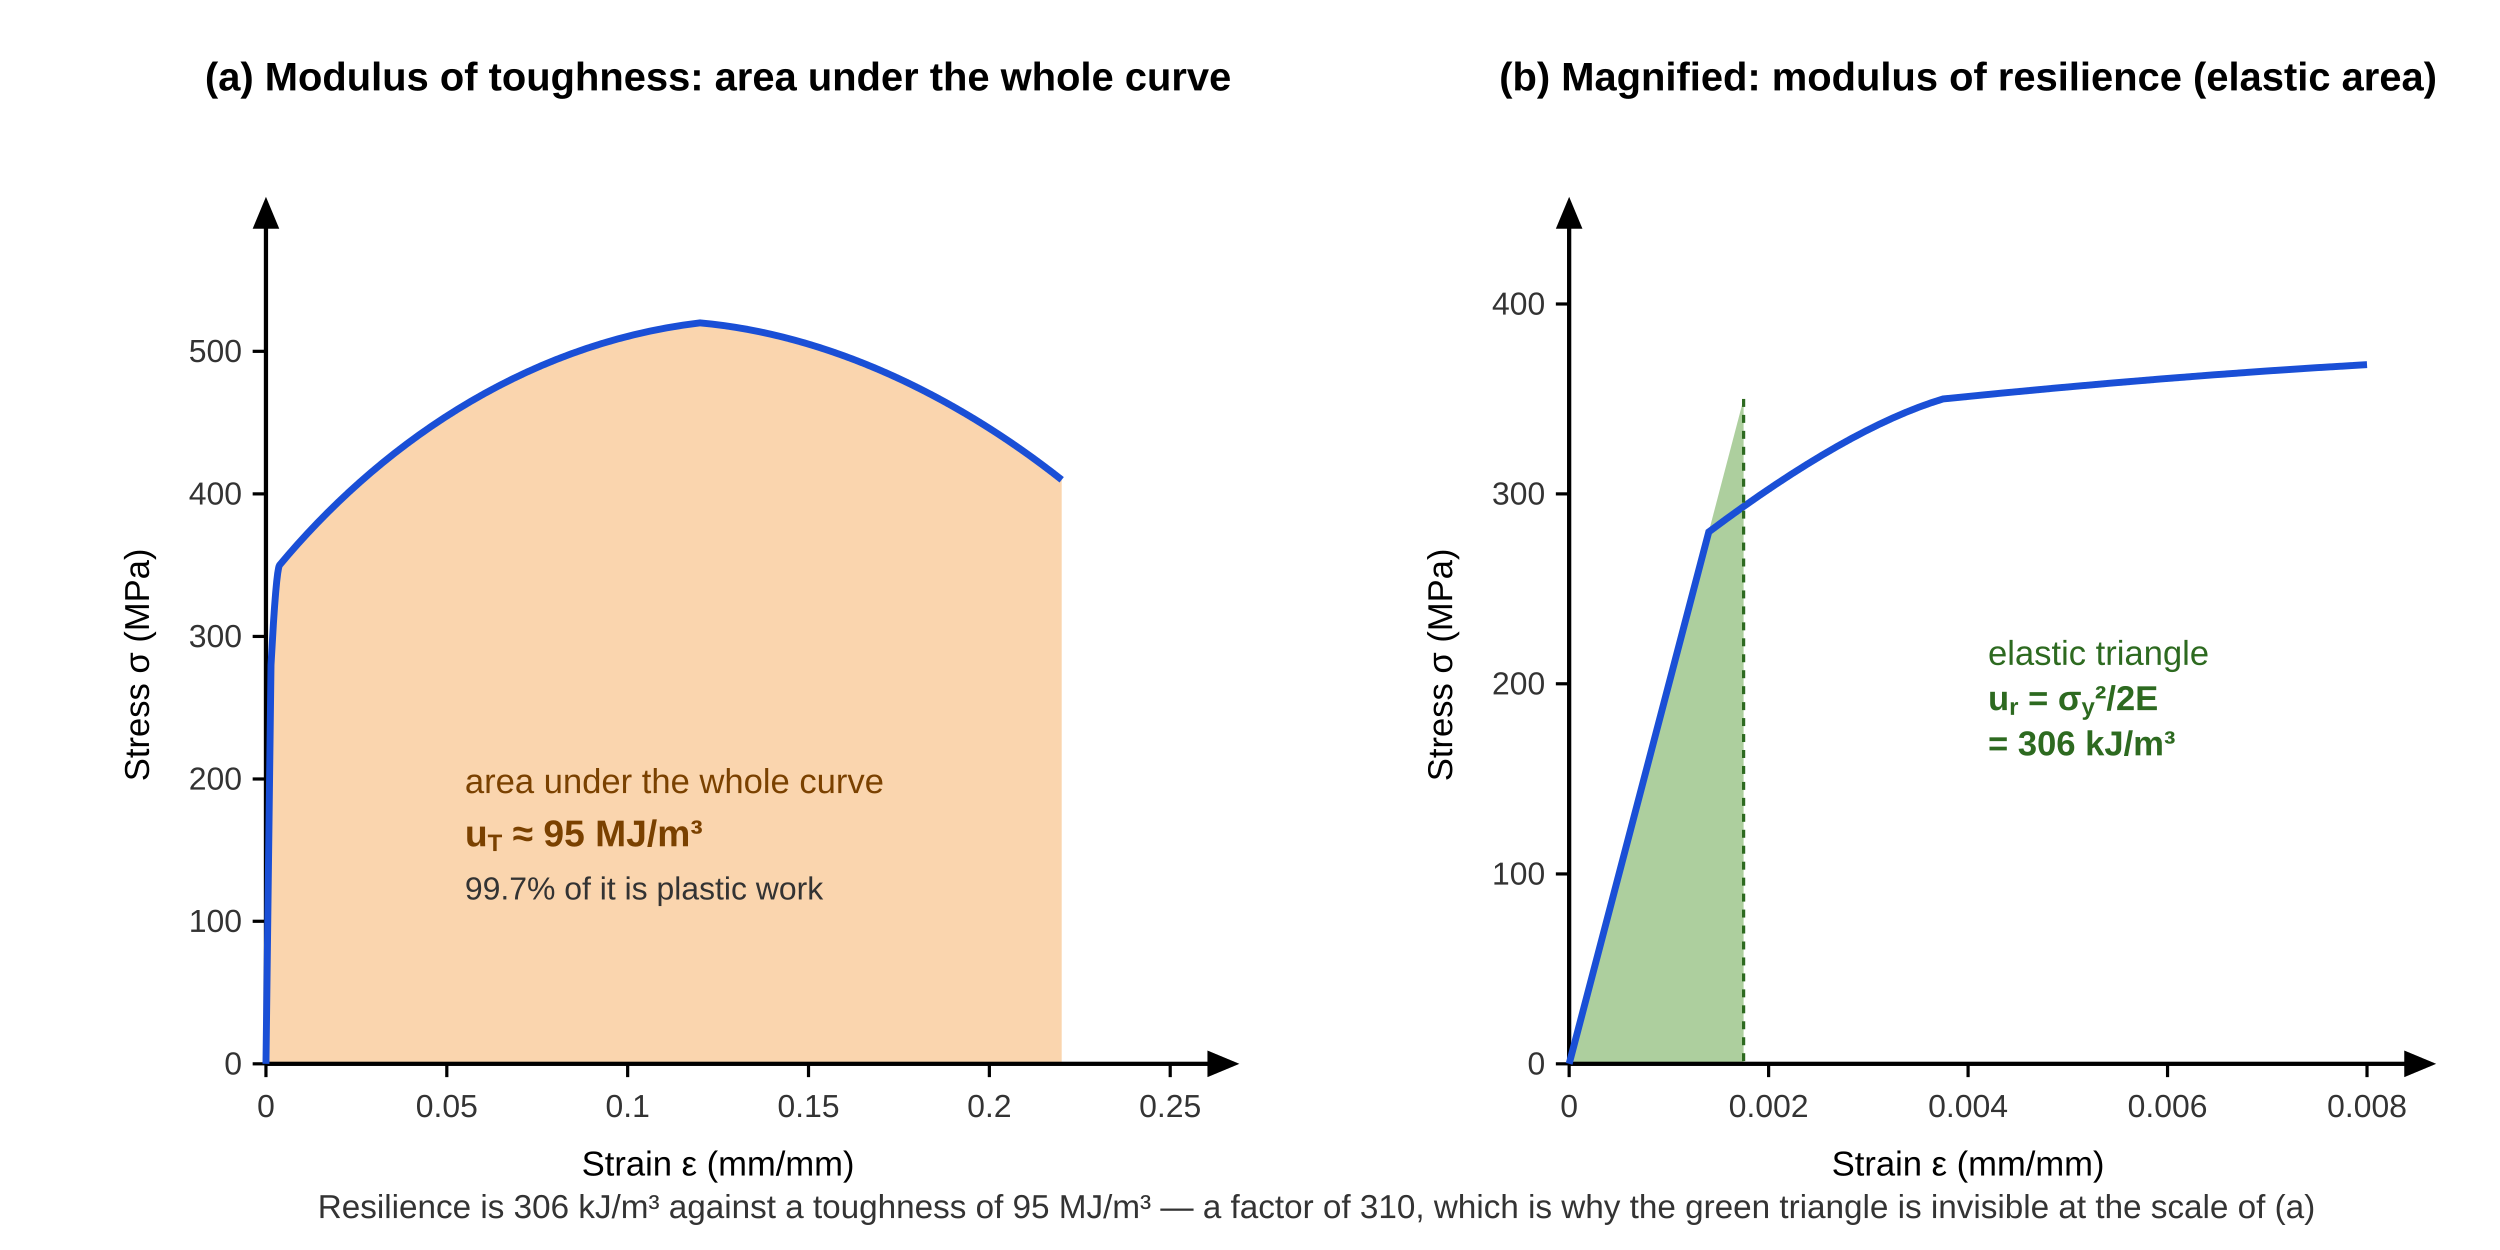
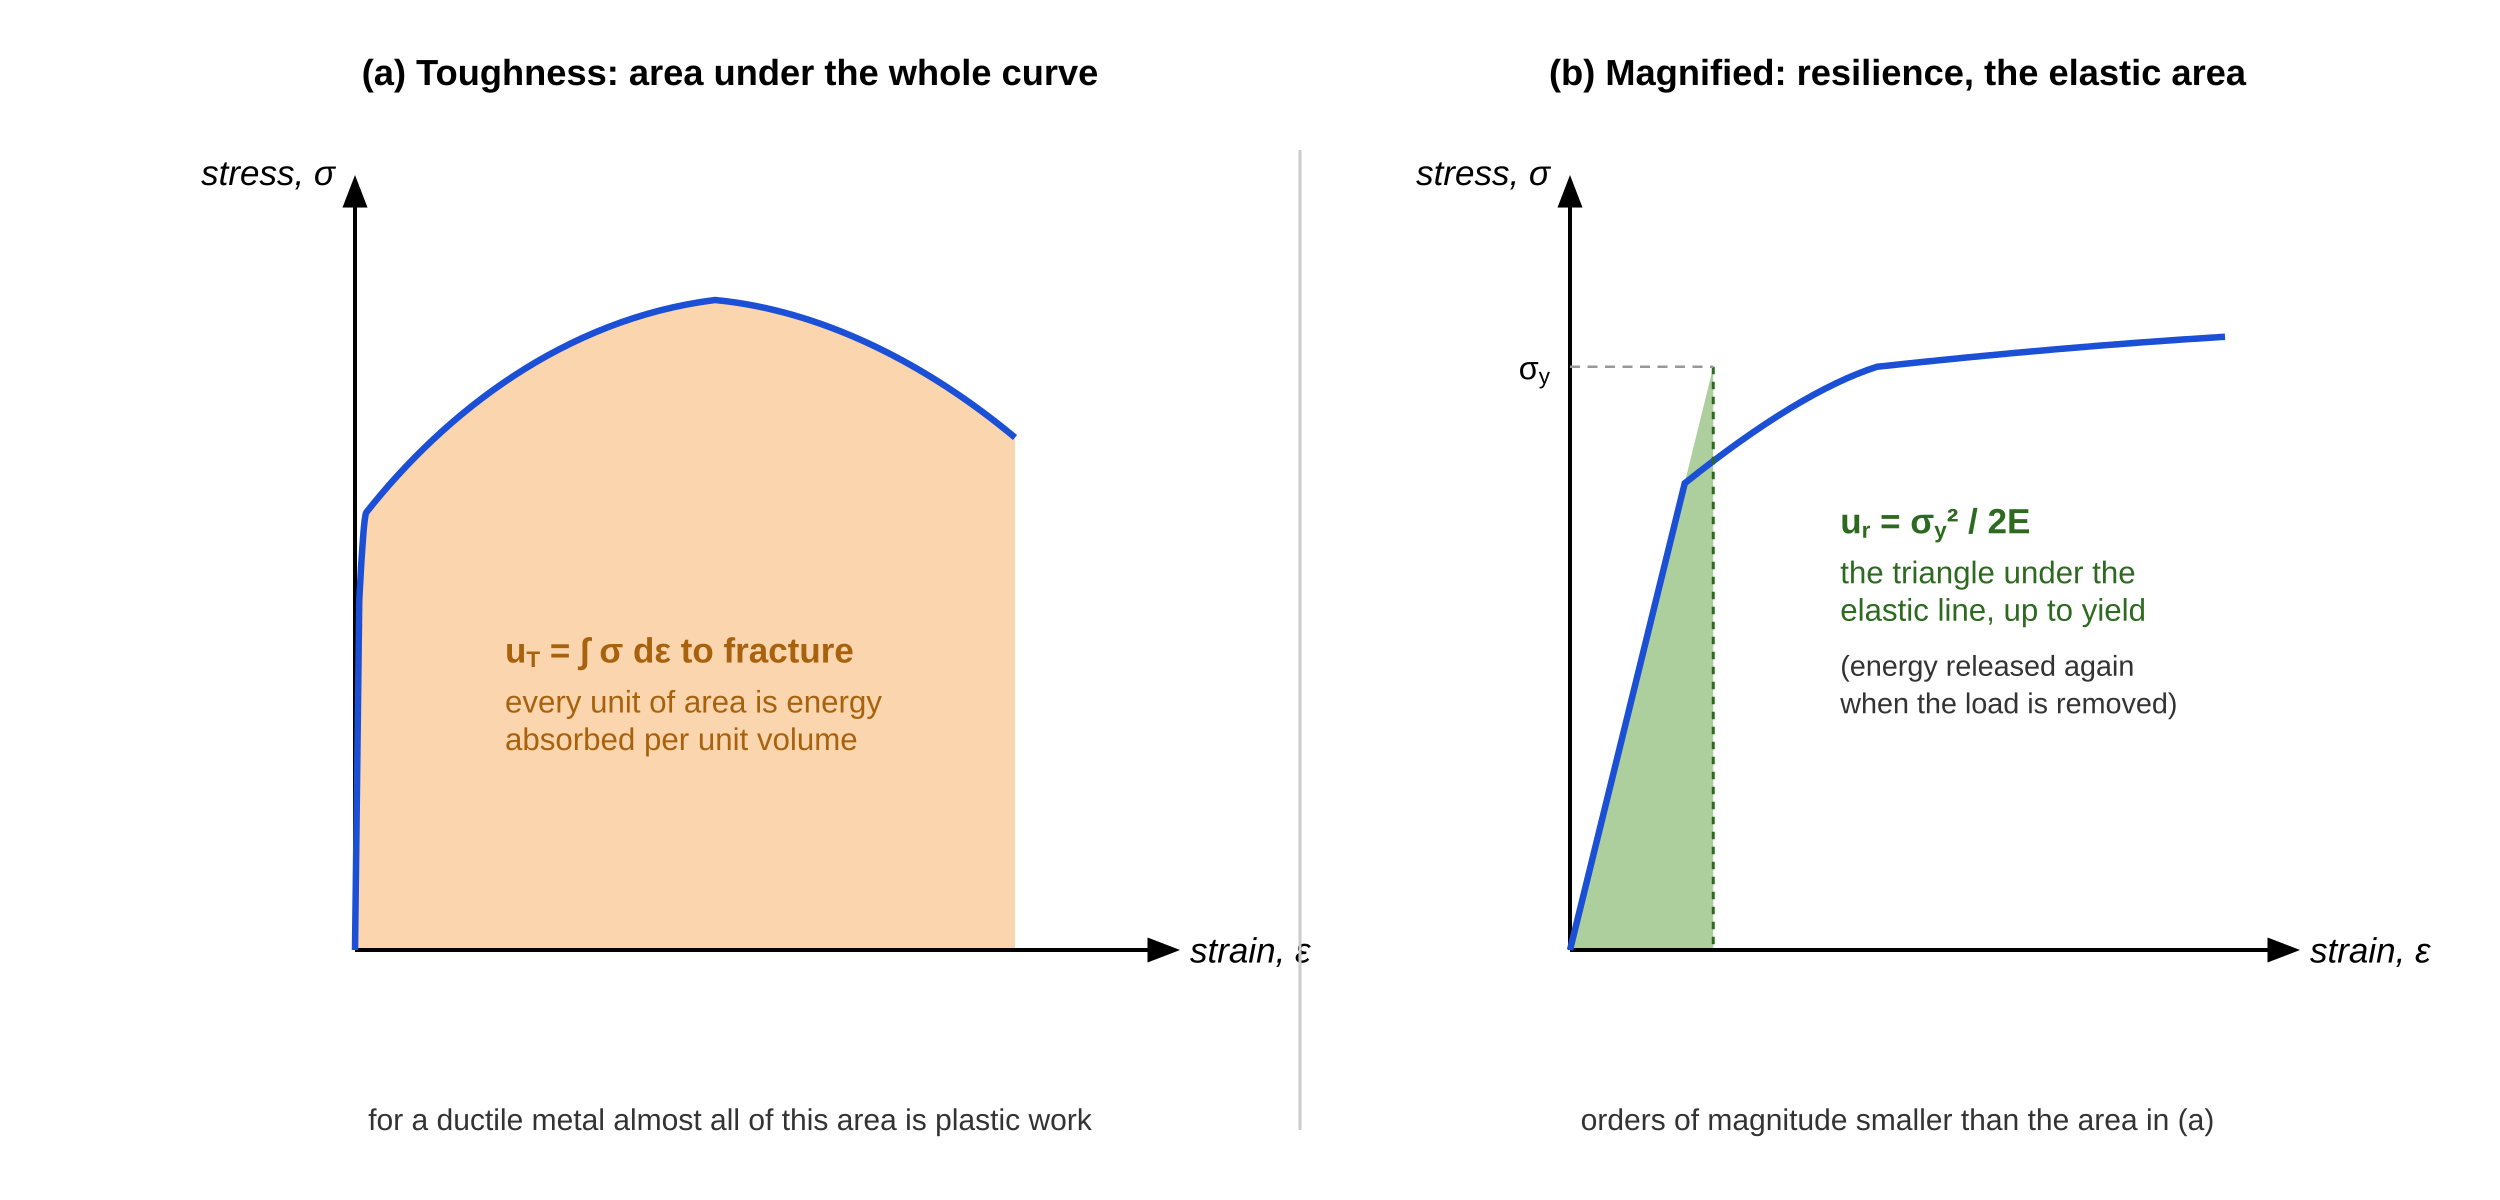
- <svg xmlns="http://www.w3.org/2000/svg" viewBox="0 0 940 470" width="940" height="470">
-   <rect width="940" height="470" fill="white" />
-   <text x="270" y="34" font-family="Arial, Helvetica, sans-serif" font-size="15" font-weight="bold" fill="#000" text-anchor="middle">(a) Modulus of toughness: area under the whole curve</text>
-   <path d="M100.0,400.0 L101.9,250.0 Q103.8,214.4 105.1,212.5 C140.8,169.6 195.2,129.5 263.2,121.4 C310.8,125.7 358.4,148.2 399.2,180.4 L399.2,400.0 L100.0,400.0 Z" fill="#f6b26b" fill-opacity="0.55" stroke="none" />
-   <line x1="100" y1="400" x2="100" y2="82" stroke="#000" stroke-width="1.6" />
-   <polygon points="100,74 95,86 105,86" fill="#000" />
-   <line x1="100" y1="400" x2="458" y2="400" stroke="#000" stroke-width="1.6" />
-   <polygon points="466,400 454,395 454,405" fill="#000" />
-   <line x1="100.0" y1="400" x2="100.0" y2="405" stroke="#000" stroke-width="1.2" />
-   <text x="100.0" y="420" font-family="Arial, Helvetica, sans-serif" font-size="12" fill="#333" text-anchor="middle">0</text>
-   <line x1="168.0" y1="400" x2="168.0" y2="405" stroke="#000" stroke-width="1.2" />
-   <text x="168.0" y="420" font-family="Arial, Helvetica, sans-serif" font-size="12" fill="#333" text-anchor="middle">0.05</text>
-   <line x1="236.0" y1="400" x2="236.0" y2="405" stroke="#000" stroke-width="1.2" />
-   <text x="236.0" y="420" font-family="Arial, Helvetica, sans-serif" font-size="12" fill="#333" text-anchor="middle">0.1</text>
-   <line x1="304.0" y1="400" x2="304.0" y2="405" stroke="#000" stroke-width="1.2" />
-   <text x="304.0" y="420" font-family="Arial, Helvetica, sans-serif" font-size="12" fill="#333" text-anchor="middle">0.15</text>
-   <line x1="372.0" y1="400" x2="372.0" y2="405" stroke="#000" stroke-width="1.2" />
-   <text x="372.0" y="420" font-family="Arial, Helvetica, sans-serif" font-size="12" fill="#333" text-anchor="middle">0.2</text>
-   <line x1="440.0" y1="400" x2="440.0" y2="405" stroke="#000" stroke-width="1.2" />
-   <text x="440.0" y="420" font-family="Arial, Helvetica, sans-serif" font-size="12" fill="#333" text-anchor="middle">0.25</text>
-   <line x1="95" y1="400.0" x2="100" y2="400.0" stroke="#000" stroke-width="1.2" />
-   <text x="91" y="404.0" font-family="Arial, Helvetica, sans-serif" font-size="12" fill="#333" text-anchor="end">0</text>
-   <line x1="95" y1="346.4" x2="100" y2="346.4" stroke="#000" stroke-width="1.2" />
-   <text x="91" y="350.4" font-family="Arial, Helvetica, sans-serif" font-size="12" fill="#333" text-anchor="end">100</text>
-   <line x1="95" y1="292.9" x2="100" y2="292.9" stroke="#000" stroke-width="1.2" />
-   <text x="91" y="296.9" font-family="Arial, Helvetica, sans-serif" font-size="12" fill="#333" text-anchor="end">200</text>
-   <line x1="95" y1="239.3" x2="100" y2="239.3" stroke="#000" stroke-width="1.2" />
-   <text x="91" y="243.3" font-family="Arial, Helvetica, sans-serif" font-size="12" fill="#333" text-anchor="end">300</text>
-   <line x1="95" y1="185.7" x2="100" y2="185.7" stroke="#000" stroke-width="1.2" />
-   <text x="91" y="189.7" font-family="Arial, Helvetica, sans-serif" font-size="12" fill="#333" text-anchor="end">400</text>
-   <line x1="95" y1="132.1" x2="100" y2="132.1" stroke="#000" stroke-width="1.2" />
-   <text x="91" y="136.1" font-family="Arial, Helvetica, sans-serif" font-size="12" fill="#333" text-anchor="end">500</text>
-   <text x="270" y="442" font-family="Arial, Helvetica, sans-serif" font-size="13" fill="#000" text-anchor="middle">Strain ε (mm/mm)</text>
-   <text x="56" y="250" font-family="Arial, Helvetica, sans-serif" font-size="13" fill="#000" text-anchor="middle" transform="rotate(-90 56 250)">Stress σ (MPa)</text>
-   <path d="M100.0,400.0 L101.9,250.0 Q103.8,214.4 105.1,212.5 C140.8,169.6 195.2,129.5 263.2,121.4 C310.8,125.7 358.4,148.2 399.2,180.4" fill="none" stroke="#1a4fd6" stroke-width="2.6" />
-   <text x="174.8" y="298.2" font-family="Arial, Helvetica, sans-serif" font-size="13" fill="#7a4100">area under the whole curve</text>
-   <text x="174.8" y="318.2" font-family="Arial, Helvetica, sans-serif" font-size="14" font-weight="bold" fill="#7a4100">u<tspan baseline-shift="sub" font-size="9">T</tspan> ≈ 95 MJ/m³</text>
-   <text x="174.8" y="338.2" font-family="Arial, Helvetica, sans-serif" font-size="12" fill="#333">99.7% of it is plastic work</text>
-   <text x="740" y="34" font-family="Arial, Helvetica, sans-serif" font-size="15" font-weight="bold" fill="#000" text-anchor="middle">(b) Magnified: modulus of resilience (elastic area)</text>
-   <polygon points="590.0,400.0 655.6,150.0 655.6,400.0" fill="#6aa84f" fill-opacity="0.55" />
-   <line x1="590" y1="400" x2="590" y2="82" stroke="#000" stroke-width="1.6" />
-   <polygon points="590,74 585,86 595,86" fill="#000" />
-   <line x1="590" y1="400" x2="908" y2="400" stroke="#000" stroke-width="1.6" />
-   <polygon points="916,400 904,395 904,405" fill="#000" />
-   <line x1="590.0" y1="400" x2="590.0" y2="405" stroke="#000" stroke-width="1.2" />
-   <text x="590.0" y="420" font-family="Arial, Helvetica, sans-serif" font-size="12" fill="#333" text-anchor="middle">0</text>
-   <line x1="665.0" y1="400" x2="665.0" y2="405" stroke="#000" stroke-width="1.2" />
-   <text x="665.0" y="420" font-family="Arial, Helvetica, sans-serif" font-size="12" fill="#333" text-anchor="middle">0.002</text>
-   <line x1="740.0" y1="400" x2="740.0" y2="405" stroke="#000" stroke-width="1.2" />
-   <text x="740.0" y="420" font-family="Arial, Helvetica, sans-serif" font-size="12" fill="#333" text-anchor="middle">0.004</text>
-   <line x1="815.0" y1="400" x2="815.0" y2="405" stroke="#000" stroke-width="1.2" />
-   <text x="815.0" y="420" font-family="Arial, Helvetica, sans-serif" font-size="12" fill="#333" text-anchor="middle">0.006</text>
-   <line x1="890.0" y1="400" x2="890.0" y2="405" stroke="#000" stroke-width="1.2" />
-   <text x="890.0" y="420" font-family="Arial, Helvetica, sans-serif" font-size="12" fill="#333" text-anchor="middle">0.008</text>
-   <line x1="585" y1="400.0" x2="590" y2="400.0" stroke="#000" stroke-width="1.2" />
-   <text x="581" y="404.0" font-family="Arial, Helvetica, sans-serif" font-size="12" fill="#333" text-anchor="end">0</text>
-   <line x1="585" y1="328.6" x2="590" y2="328.6" stroke="#000" stroke-width="1.2" />
-   <text x="581" y="332.6" font-family="Arial, Helvetica, sans-serif" font-size="12" fill="#333" text-anchor="end">100</text>
-   <line x1="585" y1="257.1" x2="590" y2="257.1" stroke="#000" stroke-width="1.2" />
-   <text x="581" y="261.1" font-family="Arial, Helvetica, sans-serif" font-size="12" fill="#333" text-anchor="end">200</text>
-   <line x1="585" y1="185.7" x2="590" y2="185.7" stroke="#000" stroke-width="1.2" />
-   <text x="581" y="189.7" font-family="Arial, Helvetica, sans-serif" font-size="12" fill="#333" text-anchor="end">300</text>
-   <line x1="585" y1="114.3" x2="590" y2="114.3" stroke="#000" stroke-width="1.2" />
-   <text x="581" y="118.3" font-family="Arial, Helvetica, sans-serif" font-size="12" fill="#333" text-anchor="end">400</text>
-   <text x="740" y="442" font-family="Arial, Helvetica, sans-serif" font-size="13" fill="#000" text-anchor="middle">Strain ε (mm/mm)</text>
-   <text x="546" y="250" font-family="Arial, Helvetica, sans-serif" font-size="13" fill="#000" text-anchor="middle" transform="rotate(-90 546 250)">Stress σ (MPa)</text>
-   <path d="M590.0,400.0 L642.5,200.0 Q695.0,160.7 730.6,150.0 Q815.0,141.4 890.0,137.1" fill="none" stroke="#1a4fd6" stroke-width="2.6" />
-   <line x1="655.6" y1="150.0" x2="655.6" y2="400.0" stroke="#2d6a20" stroke-width="1.2" stroke-dasharray="3,3" />
-   <text x="747.5" y="250.0" font-family="Arial, Helvetica, sans-serif" font-size="13" fill="#2d6a20">elastic triangle</text>
-   <text x="747.5" y="267.0" font-family="Arial, Helvetica, sans-serif" font-size="13" font-weight="bold" fill="#2d6a20">u<tspan baseline-shift="sub" font-size="9">r</tspan> = σ<tspan baseline-shift="sub" font-size="9">y</tspan>²/2E</text>
-   <text x="747.5" y="284.0" font-family="Arial, Helvetica, sans-serif" font-size="13" font-weight="bold" fill="#2d6a20">= 306 kJ/m³</text>
-   <text x="495" y="458" font-family="Arial, Helvetica, sans-serif" font-size="12.5" fill="#333" text-anchor="middle">Resilience is 306 kJ/m³ against a toughness of 95 MJ/m³ — a factor of 310, which is why the green triangle is invisible at the scale of (a)</text>
+ <svg xmlns="http://www.w3.org/2000/svg" viewBox="0 0 1000 480" width="1000" height="480">
+   <rect width="1000" height="480" fill="white" />
+   <text x="292.0" y="34.0" font-family="Arial, Helvetica, sans-serif" font-size="14.5" fill="#000" text-anchor="middle" font-weight="bold">(a) Toughness: area under the whole curve</text>
+   <path d="M142.0,380.0 L143.7,240.0 Q145.4,206.8 146.5,205.0 C178.0,165.0 226.0,127.5 286.0,120.0 C328.0,124.0 370.0,145.0 406.0,175.0 L406.0,380.0 L142.0,380.0 Z" fill="#f6b26b" fill-opacity="0.55" stroke="none" stroke-width="0" />
+   <line x1="142.0" y1="380.0" x2="142.0" y2="80.0" stroke="#000" stroke-width="1.6" />
+   <polygon points="142,70 137,83 147,83" fill="#000" />
+   <line x1="142.0" y1="380.0" x2="462.0" y2="380.0" stroke="#000" stroke-width="1.6" />
+   <polygon points="472,380 459,375 459,385" fill="#000" />
+   <text x="476.0" y="385.0" font-family="Arial, Helvetica, sans-serif" font-size="14" fill="#000" text-anchor="start" font-weight="normal" font-style="italic">strain, ε</text>
+   <text x="134.0" y="74.0" font-family="Arial, Helvetica, sans-serif" font-size="14" fill="#000" text-anchor="end" font-weight="normal" font-style="italic">stress, σ</text>
+   <path d="M142.0,380.0 L143.7,240.0 Q145.4,206.8 146.5,205.0 C178.0,165.0 226.0,127.5 286.0,120.0 C328.0,124.0 370.0,145.0 406.0,175.0" fill="none" fill-opacity="1.0" stroke="#1a4fd6" stroke-width="2.6" />
+   <text x="202.0" y="265.0" font-family="Arial, Helvetica, sans-serif" font-size="14" fill="#a8620d" text-anchor="start" font-weight="bold">u<tspan baseline-shift="sub" font-size="9">T</tspan> = ∫ σ dε   to fracture</text>
+   <text x="202.0" y="285.0" font-family="Arial, Helvetica, sans-serif" font-size="12.5" fill="#a8620d" text-anchor="start" font-weight="normal">every unit of area is energy</text>
+   <text x="202.0" y="300.0" font-family="Arial, Helvetica, sans-serif" font-size="12.5" fill="#a8620d" text-anchor="start" font-weight="normal">absorbed per unit volume</text>
+   <text x="292.0" y="452.0" font-family="Arial, Helvetica, sans-serif" font-size="12" fill="#333" text-anchor="middle" font-weight="normal">for a ductile metal almost all of this area is plastic work</text>
+   <line x1="520.0" y1="60.0" x2="520.0" y2="452.0" stroke="#ccc" stroke-width="1.2" />
+   <text x="759.0" y="34.0" font-family="Arial, Helvetica, sans-serif" font-size="14.5" fill="#000" text-anchor="middle" font-weight="bold">(b) Magnified: resilience, the elastic area</text>
+   <polygon points="628.0,380.0 685.3,146.7 685.3,380.0" fill="#6aa84f" fill-opacity="0.55" stroke="none" stroke-width="0" />
+   <line x1="628.0" y1="380.0" x2="628.0" y2="80.0" stroke="#000" stroke-width="1.6" />
+   <polygon points="628,70 623,83 633,83" fill="#000" />
+   <line x1="628.0" y1="380.0" x2="910.0" y2="380.0" stroke="#000" stroke-width="1.6" />
+   <polygon points="920,380 907,375 907,385" fill="#000" />
+   <text x="924.0" y="385.0" font-family="Arial, Helvetica, sans-serif" font-size="14" fill="#000" text-anchor="start" font-weight="normal" font-style="italic">strain, ε</text>
+   <text x="620.0" y="74.0" font-family="Arial, Helvetica, sans-serif" font-size="14" fill="#000" text-anchor="end" font-weight="normal" font-style="italic">stress, σ</text>
+   <path d="M628.0,380.0 L673.9,193.3 Q719.7,156.7 750.8,146.7 Q824.5,138.7 890.0,134.7" fill="none" fill-opacity="1.0" stroke="#1a4fd6" stroke-width="2.6" />
+   <line x1="685.3" y1="146.7" x2="685.3" y2="380.0" stroke="#2d6a20" stroke-width="1.2" stroke-dasharray="3,3" />
+   <line x1="628.0" y1="146.7" x2="685.3" y2="146.7" stroke="#999" stroke-width="1.0" stroke-dasharray="4,3" />
+   <text x="620.0" y="151.7" font-family="Arial, Helvetica, sans-serif" font-size="13" fill="#000" text-anchor="end" font-weight="normal">σ<tspan baseline-shift="sub" font-size="9">y</tspan>
+   </text>
+   <text x="736.1" y="213.3" font-family="Arial, Helvetica, sans-serif" font-size="14" fill="#2d6a20" text-anchor="start" font-weight="bold">u<tspan baseline-shift="sub" font-size="9">r</tspan> = σ<tspan baseline-shift="sub" font-size="9">y</tspan>² / 2E</text>
+   <text x="736.1" y="233.3" font-family="Arial, Helvetica, sans-serif" font-size="12.5" fill="#2d6a20" text-anchor="start" font-weight="normal">the triangle under the</text>
+   <text x="736.1" y="248.3" font-family="Arial, Helvetica, sans-serif" font-size="12.5" fill="#2d6a20" text-anchor="start" font-weight="normal">elastic line, up to yield</text>
+   <text x="736.1" y="270.3" font-family="Arial, Helvetica, sans-serif" font-size="11.5" fill="#333" text-anchor="start" font-weight="normal">(energy released again</text>
+   <text x="736.1" y="285.3" font-family="Arial, Helvetica, sans-serif" font-size="11.5" fill="#333" text-anchor="start" font-weight="normal">when the load is removed)</text>
+   <text x="759.0" y="452.0" font-family="Arial, Helvetica, sans-serif" font-size="12" fill="#333" text-anchor="middle" font-weight="normal">orders of magnitude smaller than the area in (a)</text>
</svg>
